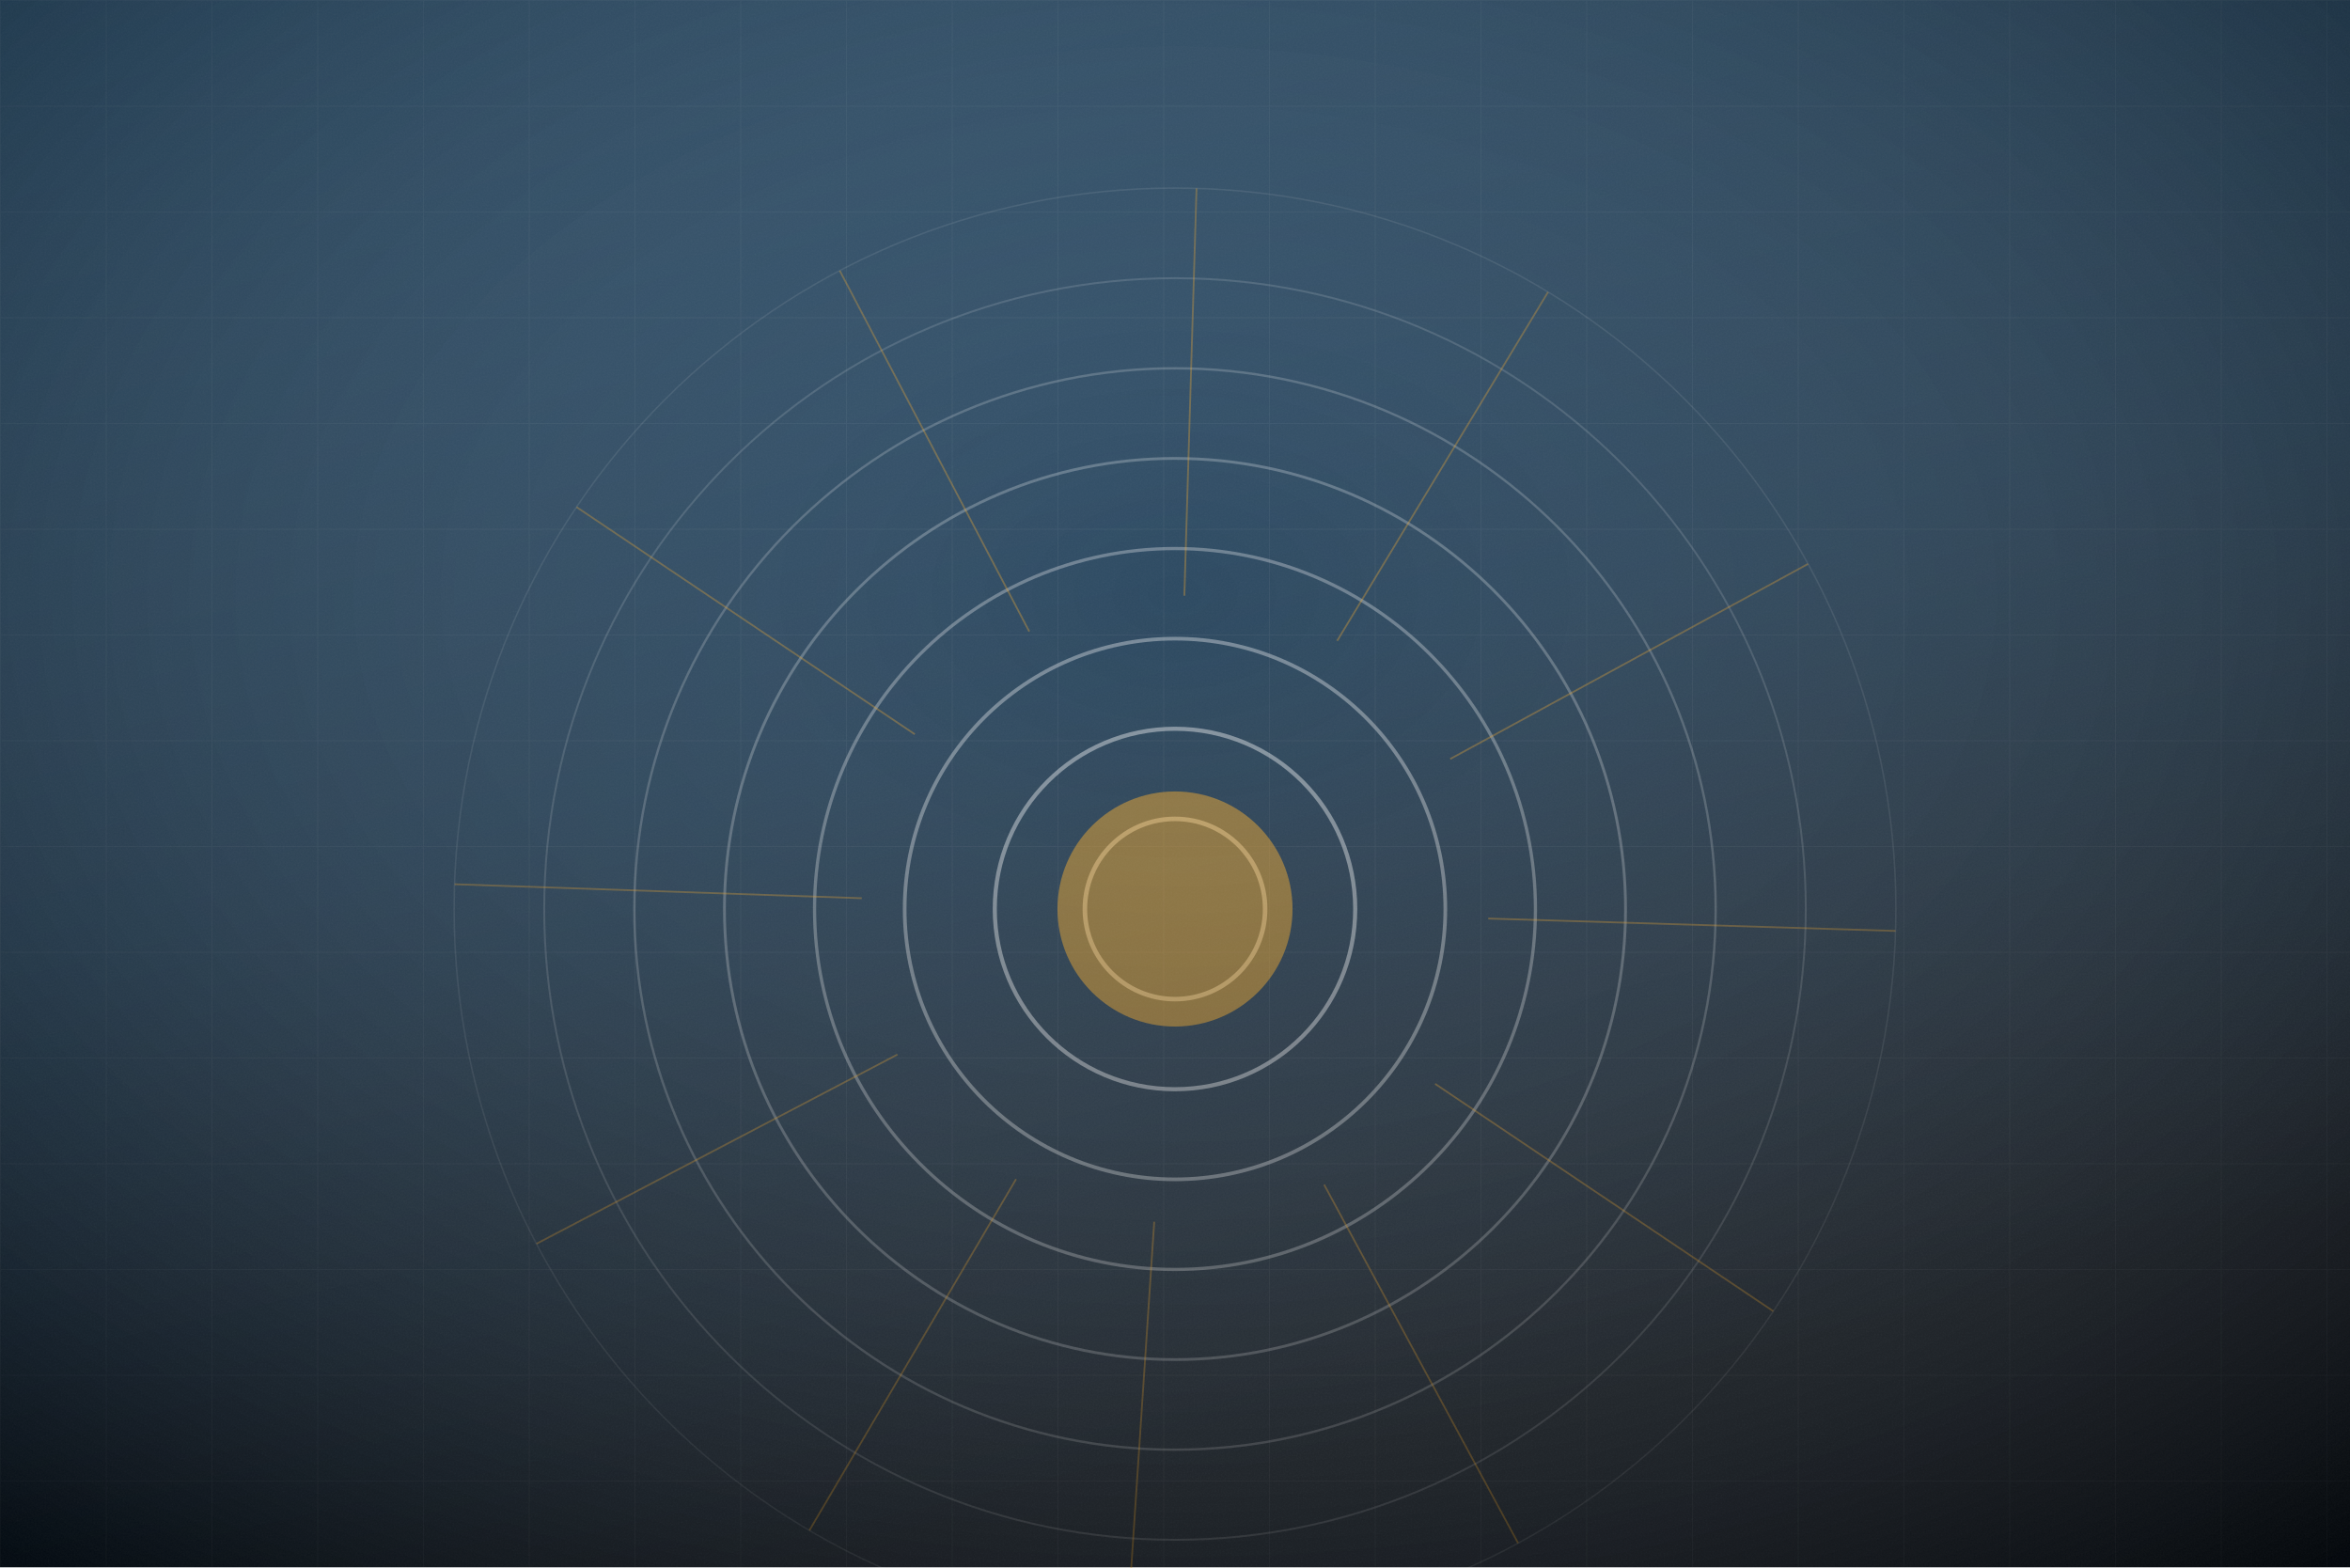
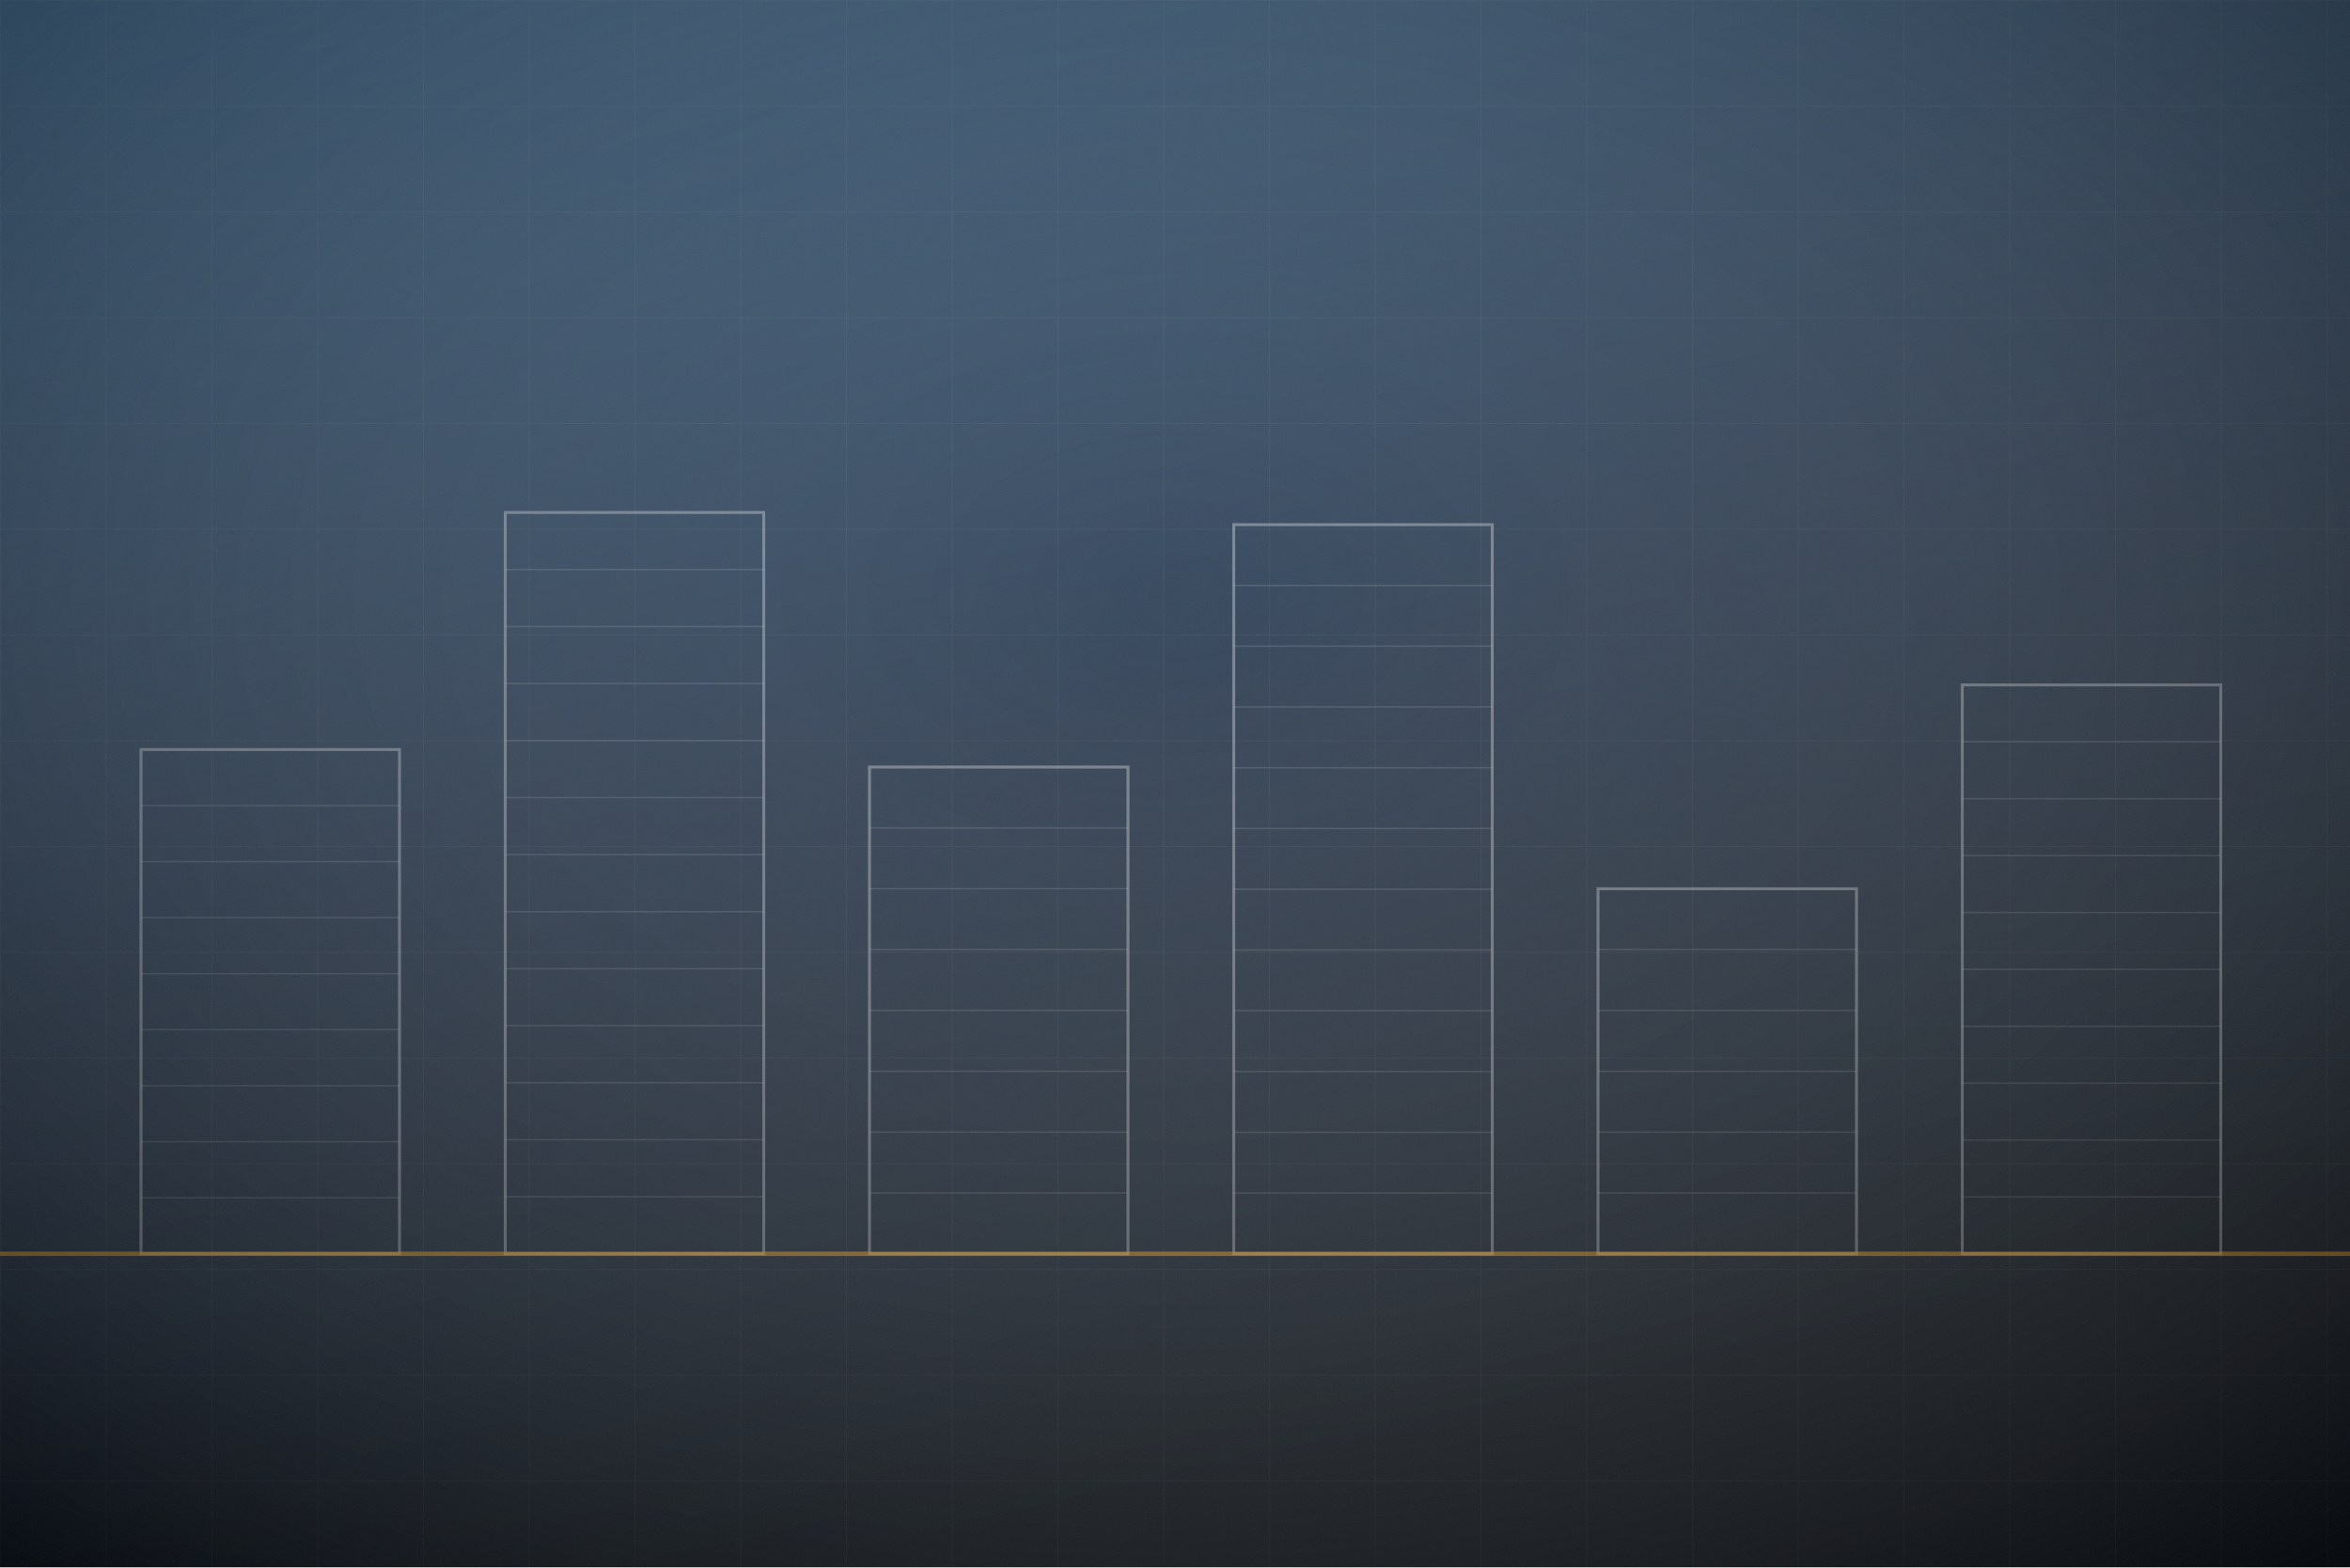
- <svg xmlns="http://www.w3.org/2000/svg" width="1600" height="1067" viewBox="0 0 1600 1067" role="img" aria-label="Meridian Construct">
+ <svg xmlns="http://www.w3.org/2000/svg" width="1600" height="1067" viewBox="0 0 1600 1067" role="img" aria-label="Universal Structural Steel">
  <defs>
    <linearGradient id="gvid02" x1="0" y1="0" x2="0.35" y2="1">
-       <stop offset="0%" stop-color="#123f63" />
-       <stop offset="55%" stop-color="#0a2a45" />
-       <stop offset="100%" stop-color="#050d16" />
+       <stop offset="0%" stop-color="#255177" />
+       <stop offset="55%" stop-color="#16283f" />
+       <stop offset="100%" stop-color="#0a1119" />
    </linearGradient>
    <radialGradient id="vvid02" cx="50%" cy="38%" r="78%">
      <stop offset="0%" stop-color="#fff" stop-opacity="0.14" />
      <stop offset="100%" stop-color="#000" stop-opacity="0.5" />
    </radialGradient>
    <pattern id="pvid02" width="72" height="72" patternUnits="userSpaceOnUse">
      <path d="M72 0 L0 0 0 72" fill="none" stroke="rgba(255,255,255,.055)" stroke-width="1" />
    </pattern>
    <filter id="nvid02">
      <feTurbulence type="fractalNoise" baseFrequency="0.9" numOctaves="3" />
      <feColorMatrix type="saturate" values="0" />
    </filter>
  </defs>
  <rect width="1600" height="1067" fill="url(#gvid02)" />
  <rect width="1600" height="1067" fill="url(#pvid02)" />
-   <circle cx="800" cy="618.86" r="490.82" fill="none" stroke="rgba(255,255,255,0.10)" stroke-width="1.0" />
-   <circle cx="800" cy="618.86" r="429.468" fill="none" stroke="rgba(255,255,255,0.15)" stroke-width="1.3" />
-   <circle cx="800" cy="618.86" r="368.115" fill="none" stroke="rgba(255,255,255,0.21)" stroke-width="1.6" />
-   <circle cx="800" cy="618.86" r="306.762" fill="none" stroke="rgba(255,255,255,0.26)" stroke-width="1.9" />
-   <circle cx="800" cy="618.86" r="245.41" fill="none" stroke="rgba(255,255,255,0.31)" stroke-width="2.2" />
-   <circle cx="800" cy="618.86" r="184.058" fill="none" stroke="rgba(255,255,255,0.36)" stroke-width="2.5" />
-   <circle cx="800" cy="618.86" r="122.705" fill="none" stroke="rgba(255,255,255,0.42)" stroke-width="2.8" />
-   <circle cx="800" cy="618.86" r="61.352" fill="none" stroke="rgba(255,255,255,0.47)" stroke-width="3.1" />
-   <line x1="1013.301" y1="625.354" x2="1290.593" y2="633.795" stroke="rgba(245,158,11,.34)" stroke-width="1.2" />
-   <line x1="977.103" y1="737.915" x2="1207.336" y2="892.687" stroke="rgba(245,158,11,.34)" stroke-width="1.2" />
-   <line x1="901.551" y1="806.548" x2="1033.568" y2="1050.543" stroke="rgba(245,158,11,.34)" stroke-width="1.2" />
-   <line x1="785.86" y1="831.791" x2="767.478" y2="1108.601" stroke="rgba(245,158,11,.34)" stroke-width="1.2" />
-   <line x1="691.783" y1="802.786" x2="551.101" y2="1041.889" stroke="rgba(245,158,11,.34)" stroke-width="1.2" />
-   <line x1="610.997" y1="717.944" x2="365.294" y2="846.752" stroke="rgba(245,158,11,.34)" stroke-width="1.2" />
-   <line x1="586.726" y1="611.529" x2="309.47" y2="601.999" stroke="rgba(245,158,11,.34)" stroke-width="1.2" />
-   <line x1="622.84" y1="499.889" x2="392.533" y2="345.227" stroke="rgba(245,158,11,.34)" stroke-width="1.2" />
-   <line x1="700.771" y1="429.934" x2="571.774" y2="184.329" stroke="rgba(245,158,11,.34)" stroke-width="1.2" />
-   <line x1="806.374" y1="405.555" x2="814.659" y2="128.259" stroke="rgba(245,158,11,.34)" stroke-width="1.2" />
-   <line x1="910.424" y1="436.251" x2="1053.975" y2="198.859" stroke="rgba(245,158,11,.34)" stroke-width="1.2" />
-   <line x1="987.372" y1="516.726" x2="1230.955" y2="383.952" stroke="rgba(245,158,11,.34)" stroke-width="1.2" />
-   <circle cx="800" cy="618.86" r="80.025" fill="rgba(245,158,11,.5)" />
+   <rect x="96" y="510.309" width="176" height="343.291" fill="none" stroke="rgba(255,255,255,.34)" stroke-width="2" />
+   <line x1="96" y1="548.452" x2="272" y2="548.452" stroke="rgba(255,255,255,.13)" stroke-width="1" />
+   <line x1="96" y1="586.596" x2="272" y2="586.596" stroke="rgba(255,255,255,.13)" stroke-width="1" />
+   <line x1="96" y1="624.739" x2="272" y2="624.739" stroke="rgba(255,255,255,.13)" stroke-width="1" />
+   <line x1="96" y1="662.883" x2="272" y2="662.883" stroke="rgba(255,255,255,.13)" stroke-width="1" />
+   <line x1="96" y1="701.026" x2="272" y2="701.026" stroke="rgba(255,255,255,.13)" stroke-width="1" />
+   <line x1="96" y1="739.17" x2="272" y2="739.17" stroke="rgba(255,255,255,.13)" stroke-width="1" />
+   <line x1="96" y1="777.313" x2="272" y2="777.313" stroke="rgba(255,255,255,.13)" stroke-width="1" />
+   <line x1="96" y1="815.457" x2="272" y2="815.457" stroke="rgba(255,255,255,.13)" stroke-width="1" />
+   <rect x="344" y="348.901" width="176" height="504.699" fill="none" stroke="rgba(255,255,255,.34)" stroke-width="2" />
+   <line x1="344" y1="387.724" x2="520" y2="387.724" stroke="rgba(255,255,255,.13)" stroke-width="1" />
+   <line x1="344" y1="426.547" x2="520" y2="426.547" stroke="rgba(255,255,255,.13)" stroke-width="1" />
+   <line x1="344" y1="465.37" x2="520" y2="465.37" stroke="rgba(255,255,255,.13)" stroke-width="1" />
+   <line x1="344" y1="504.193" x2="520" y2="504.193" stroke="rgba(255,255,255,.13)" stroke-width="1" />
+   <line x1="344" y1="543.016" x2="520" y2="543.016" stroke="rgba(255,255,255,.13)" stroke-width="1" />
+   <line x1="344" y1="581.839" x2="520" y2="581.839" stroke="rgba(255,255,255,.13)" stroke-width="1" />
+   <line x1="344" y1="620.662" x2="520" y2="620.662" stroke="rgba(255,255,255,.13)" stroke-width="1" />
+   <line x1="344" y1="659.485" x2="520" y2="659.485" stroke="rgba(255,255,255,.13)" stroke-width="1" />
+   <line x1="344" y1="698.308" x2="520" y2="698.308" stroke="rgba(255,255,255,.13)" stroke-width="1" />
+   <line x1="344" y1="737.131" x2="520" y2="737.131" stroke="rgba(255,255,255,.13)" stroke-width="1" />
+   <line x1="344" y1="775.954" x2="520" y2="775.954" stroke="rgba(255,255,255,.13)" stroke-width="1" />
+   <line x1="344" y1="814.777" x2="520" y2="814.777" stroke="rgba(255,255,255,.13)" stroke-width="1" />
+   <rect x="592" y="522.217" width="176" height="331.383" fill="none" stroke="rgba(255,255,255,.34)" stroke-width="2" />
+   <line x1="592" y1="563.64" x2="768" y2="563.64" stroke="rgba(255,255,255,.13)" stroke-width="1" />
+   <line x1="592" y1="605.063" x2="768" y2="605.063" stroke="rgba(255,255,255,.13)" stroke-width="1" />
+   <line x1="592" y1="646.486" x2="768" y2="646.486" stroke="rgba(255,255,255,.13)" stroke-width="1" />
+   <line x1="592" y1="687.909" x2="768" y2="687.909" stroke="rgba(255,255,255,.13)" stroke-width="1" />
+   <line x1="592" y1="729.332" x2="768" y2="729.332" stroke="rgba(255,255,255,.13)" stroke-width="1" />
+   <line x1="592" y1="770.754" x2="768" y2="770.754" stroke="rgba(255,255,255,.13)" stroke-width="1" />
+   <line x1="592" y1="812.177" x2="768" y2="812.177" stroke="rgba(255,255,255,.13)" stroke-width="1" />
+   <rect x="840" y="357.194" width="176" height="496.406" fill="none" stroke="rgba(255,255,255,.34)" stroke-width="2" />
+   <line x1="840" y1="398.561" x2="1016" y2="398.561" stroke="rgba(255,255,255,.13)" stroke-width="1" />
+   <line x1="840" y1="439.928" x2="1016" y2="439.928" stroke="rgba(255,255,255,.13)" stroke-width="1" />
+   <line x1="840" y1="481.295" x2="1016" y2="481.295" stroke="rgba(255,255,255,.13)" stroke-width="1" />
+   <line x1="840" y1="522.663" x2="1016" y2="522.663" stroke="rgba(255,255,255,.13)" stroke-width="1" />
+   <line x1="840" y1="564.03" x2="1016" y2="564.03" stroke="rgba(255,255,255,.13)" stroke-width="1" />
+   <line x1="840" y1="605.397" x2="1016" y2="605.397" stroke="rgba(255,255,255,.13)" stroke-width="1" />
+   <line x1="840" y1="646.764" x2="1016" y2="646.764" stroke="rgba(255,255,255,.13)" stroke-width="1" />
+   <line x1="840" y1="688.131" x2="1016" y2="688.131" stroke="rgba(255,255,255,.13)" stroke-width="1" />
+   <line x1="840" y1="729.498" x2="1016" y2="729.498" stroke="rgba(255,255,255,.13)" stroke-width="1" />
+   <line x1="840" y1="770.866" x2="1016" y2="770.866" stroke="rgba(255,255,255,.13)" stroke-width="1" />
+   <line x1="840" y1="812.233" x2="1016" y2="812.233" stroke="rgba(255,255,255,.13)" stroke-width="1" />
+   <rect x="1088" y="605.085" width="176" height="248.515" fill="none" stroke="rgba(255,255,255,.34)" stroke-width="2" />
+   <line x1="1088" y1="646.504" x2="1264" y2="646.504" stroke="rgba(255,255,255,.13)" stroke-width="1" />
+   <line x1="1088" y1="687.923" x2="1264" y2="687.923" stroke="rgba(255,255,255,.13)" stroke-width="1" />
+   <line x1="1088" y1="729.342" x2="1264" y2="729.342" stroke="rgba(255,255,255,.13)" stroke-width="1" />
+   <line x1="1088" y1="770.762" x2="1264" y2="770.762" stroke="rgba(255,255,255,.13)" stroke-width="1" />
+   <line x1="1088" y1="812.181" x2="1264" y2="812.181" stroke="rgba(255,255,255,.13)" stroke-width="1" />
+   <rect x="1336" y="466.305" width="176" height="387.295" fill="none" stroke="rgba(255,255,255,.34)" stroke-width="2" />
+   <line x1="1336" y1="505.034" x2="1512" y2="505.034" stroke="rgba(255,255,255,.13)" stroke-width="1" />
+   <line x1="1336" y1="543.764" x2="1512" y2="543.764" stroke="rgba(255,255,255,.13)" stroke-width="1" />
+   <line x1="1336" y1="582.493" x2="1512" y2="582.493" stroke="rgba(255,255,255,.13)" stroke-width="1" />
+   <line x1="1336" y1="621.223" x2="1512" y2="621.223" stroke="rgba(255,255,255,.13)" stroke-width="1" />
+   <line x1="1336" y1="659.952" x2="1512" y2="659.952" stroke="rgba(255,255,255,.13)" stroke-width="1" />
+   <line x1="1336" y1="698.682" x2="1512" y2="698.682" stroke="rgba(255,255,255,.13)" stroke-width="1" />
+   <line x1="1336" y1="737.411" x2="1512" y2="737.411" stroke="rgba(255,255,255,.13)" stroke-width="1" />
+   <line x1="1336" y1="776.141" x2="1512" y2="776.141" stroke="rgba(255,255,255,.13)" stroke-width="1" />
+   <line x1="1336" y1="814.87" x2="1512" y2="814.87" stroke="rgba(255,255,255,.13)" stroke-width="1" />
+   <line x1="0" y1="853.6" x2="1600" y2="853.6" stroke="rgba(245,158,11,.55)" stroke-width="3" />
  <rect width="1600" height="1067" fill="url(#vvid02)" />
  <rect width="1600" height="1067" filter="url(#nvid02)" opacity="0.045" />
</svg>
